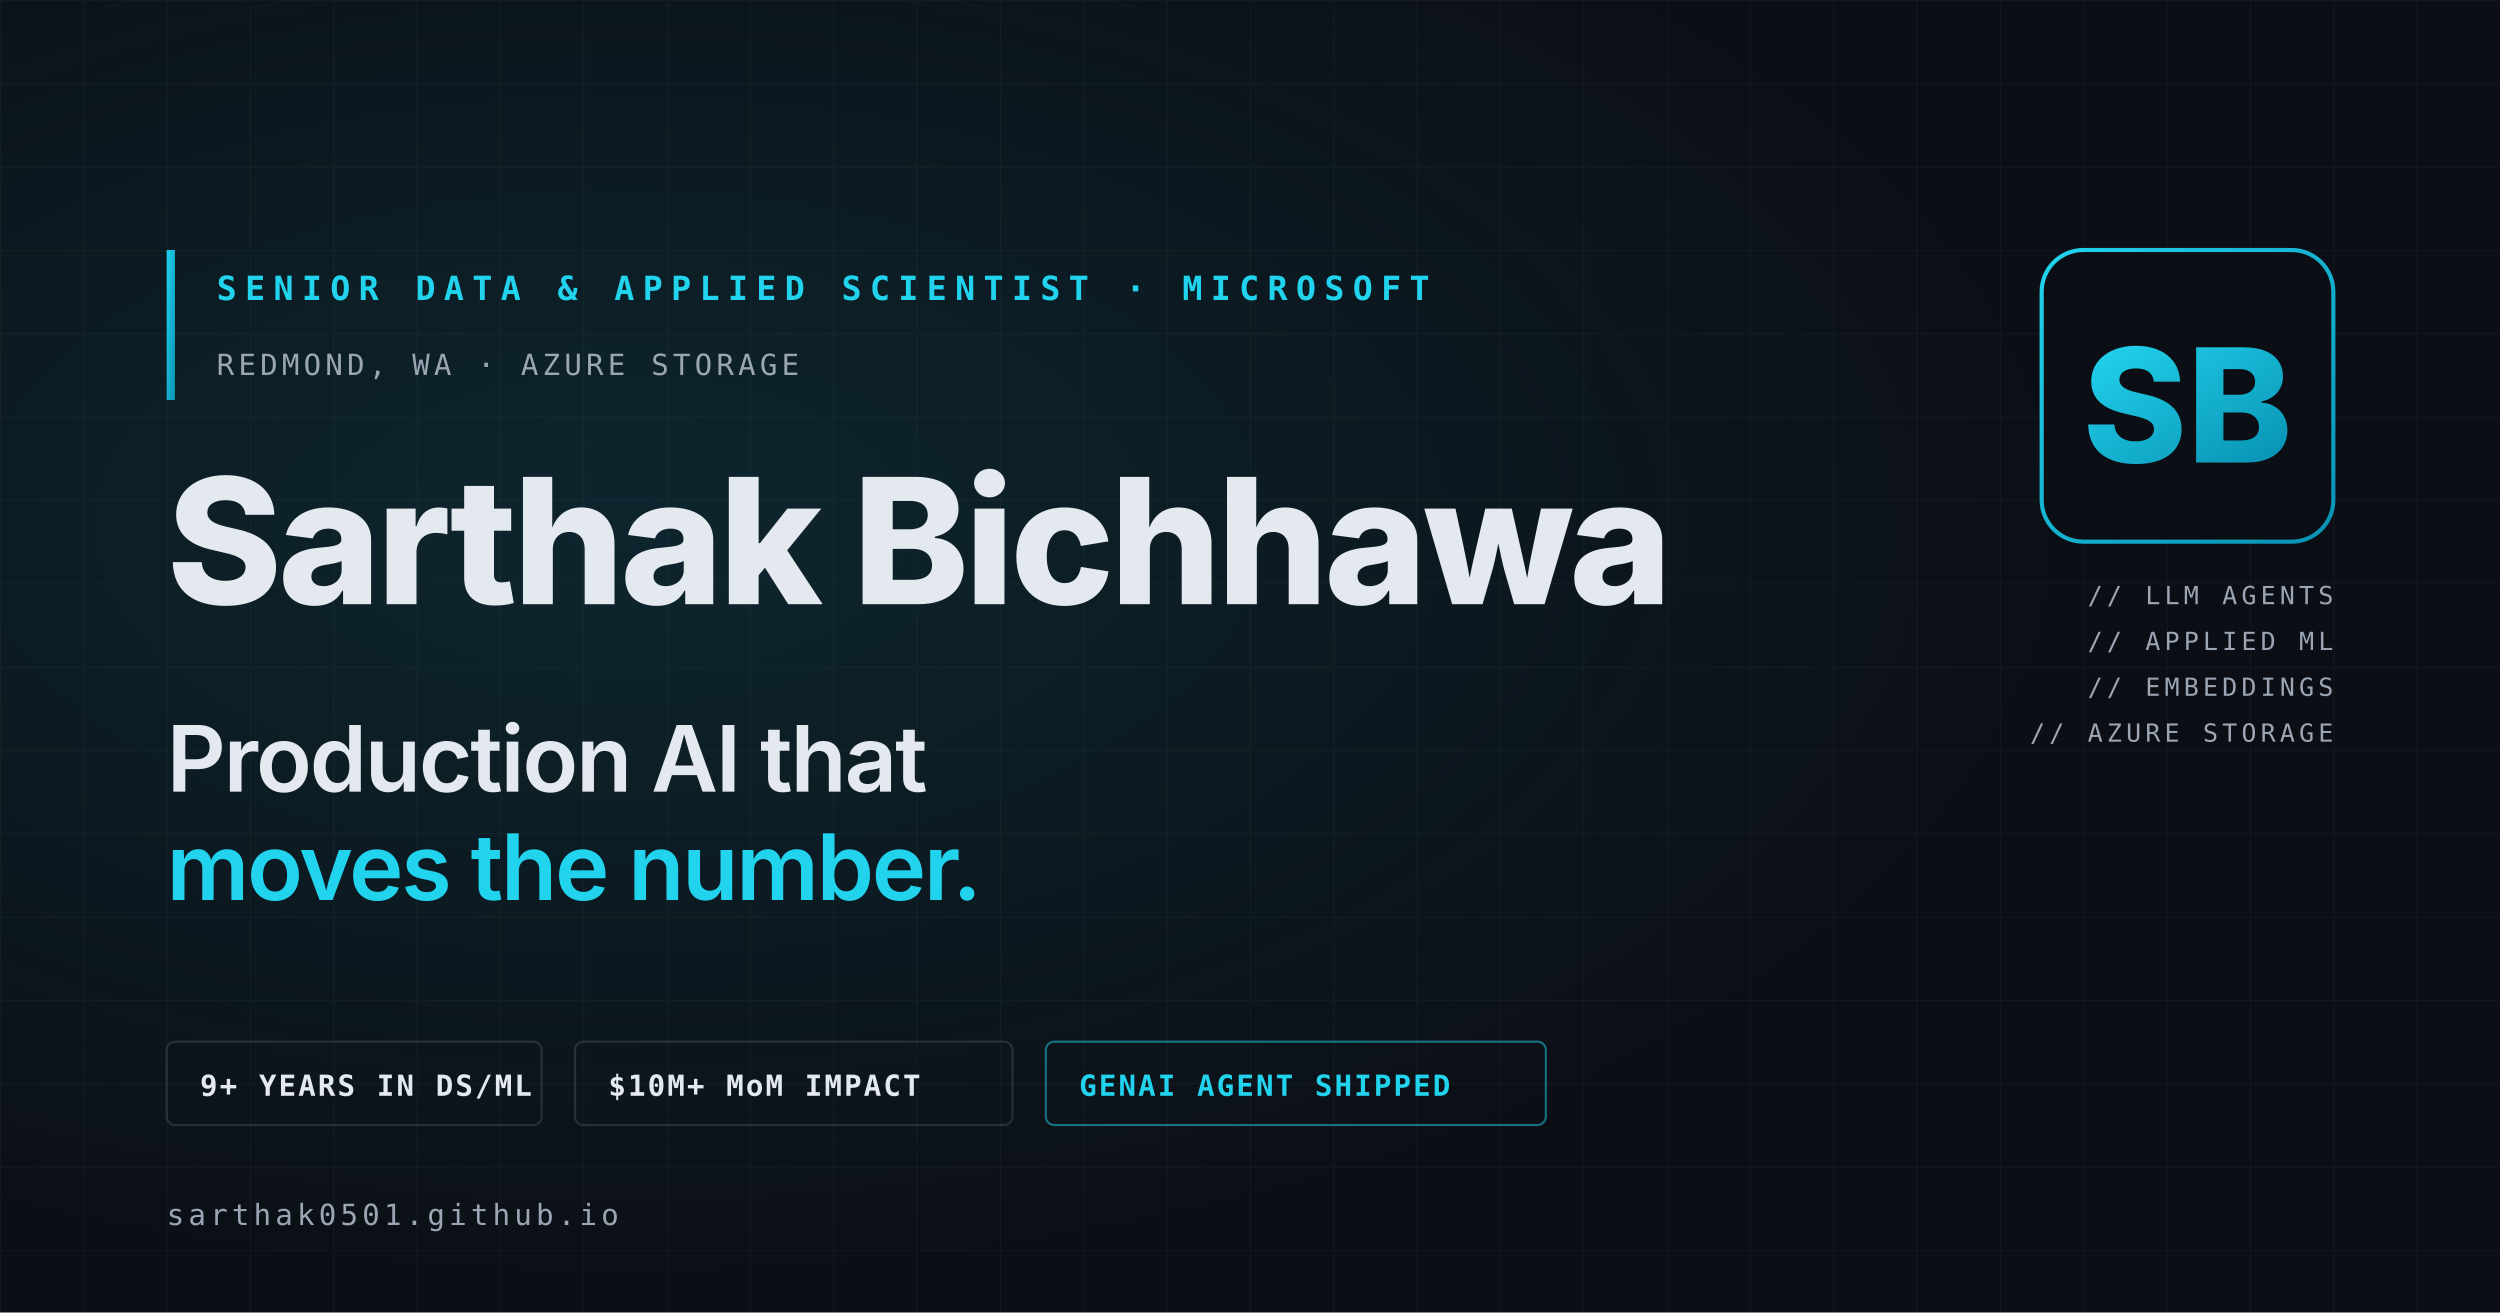
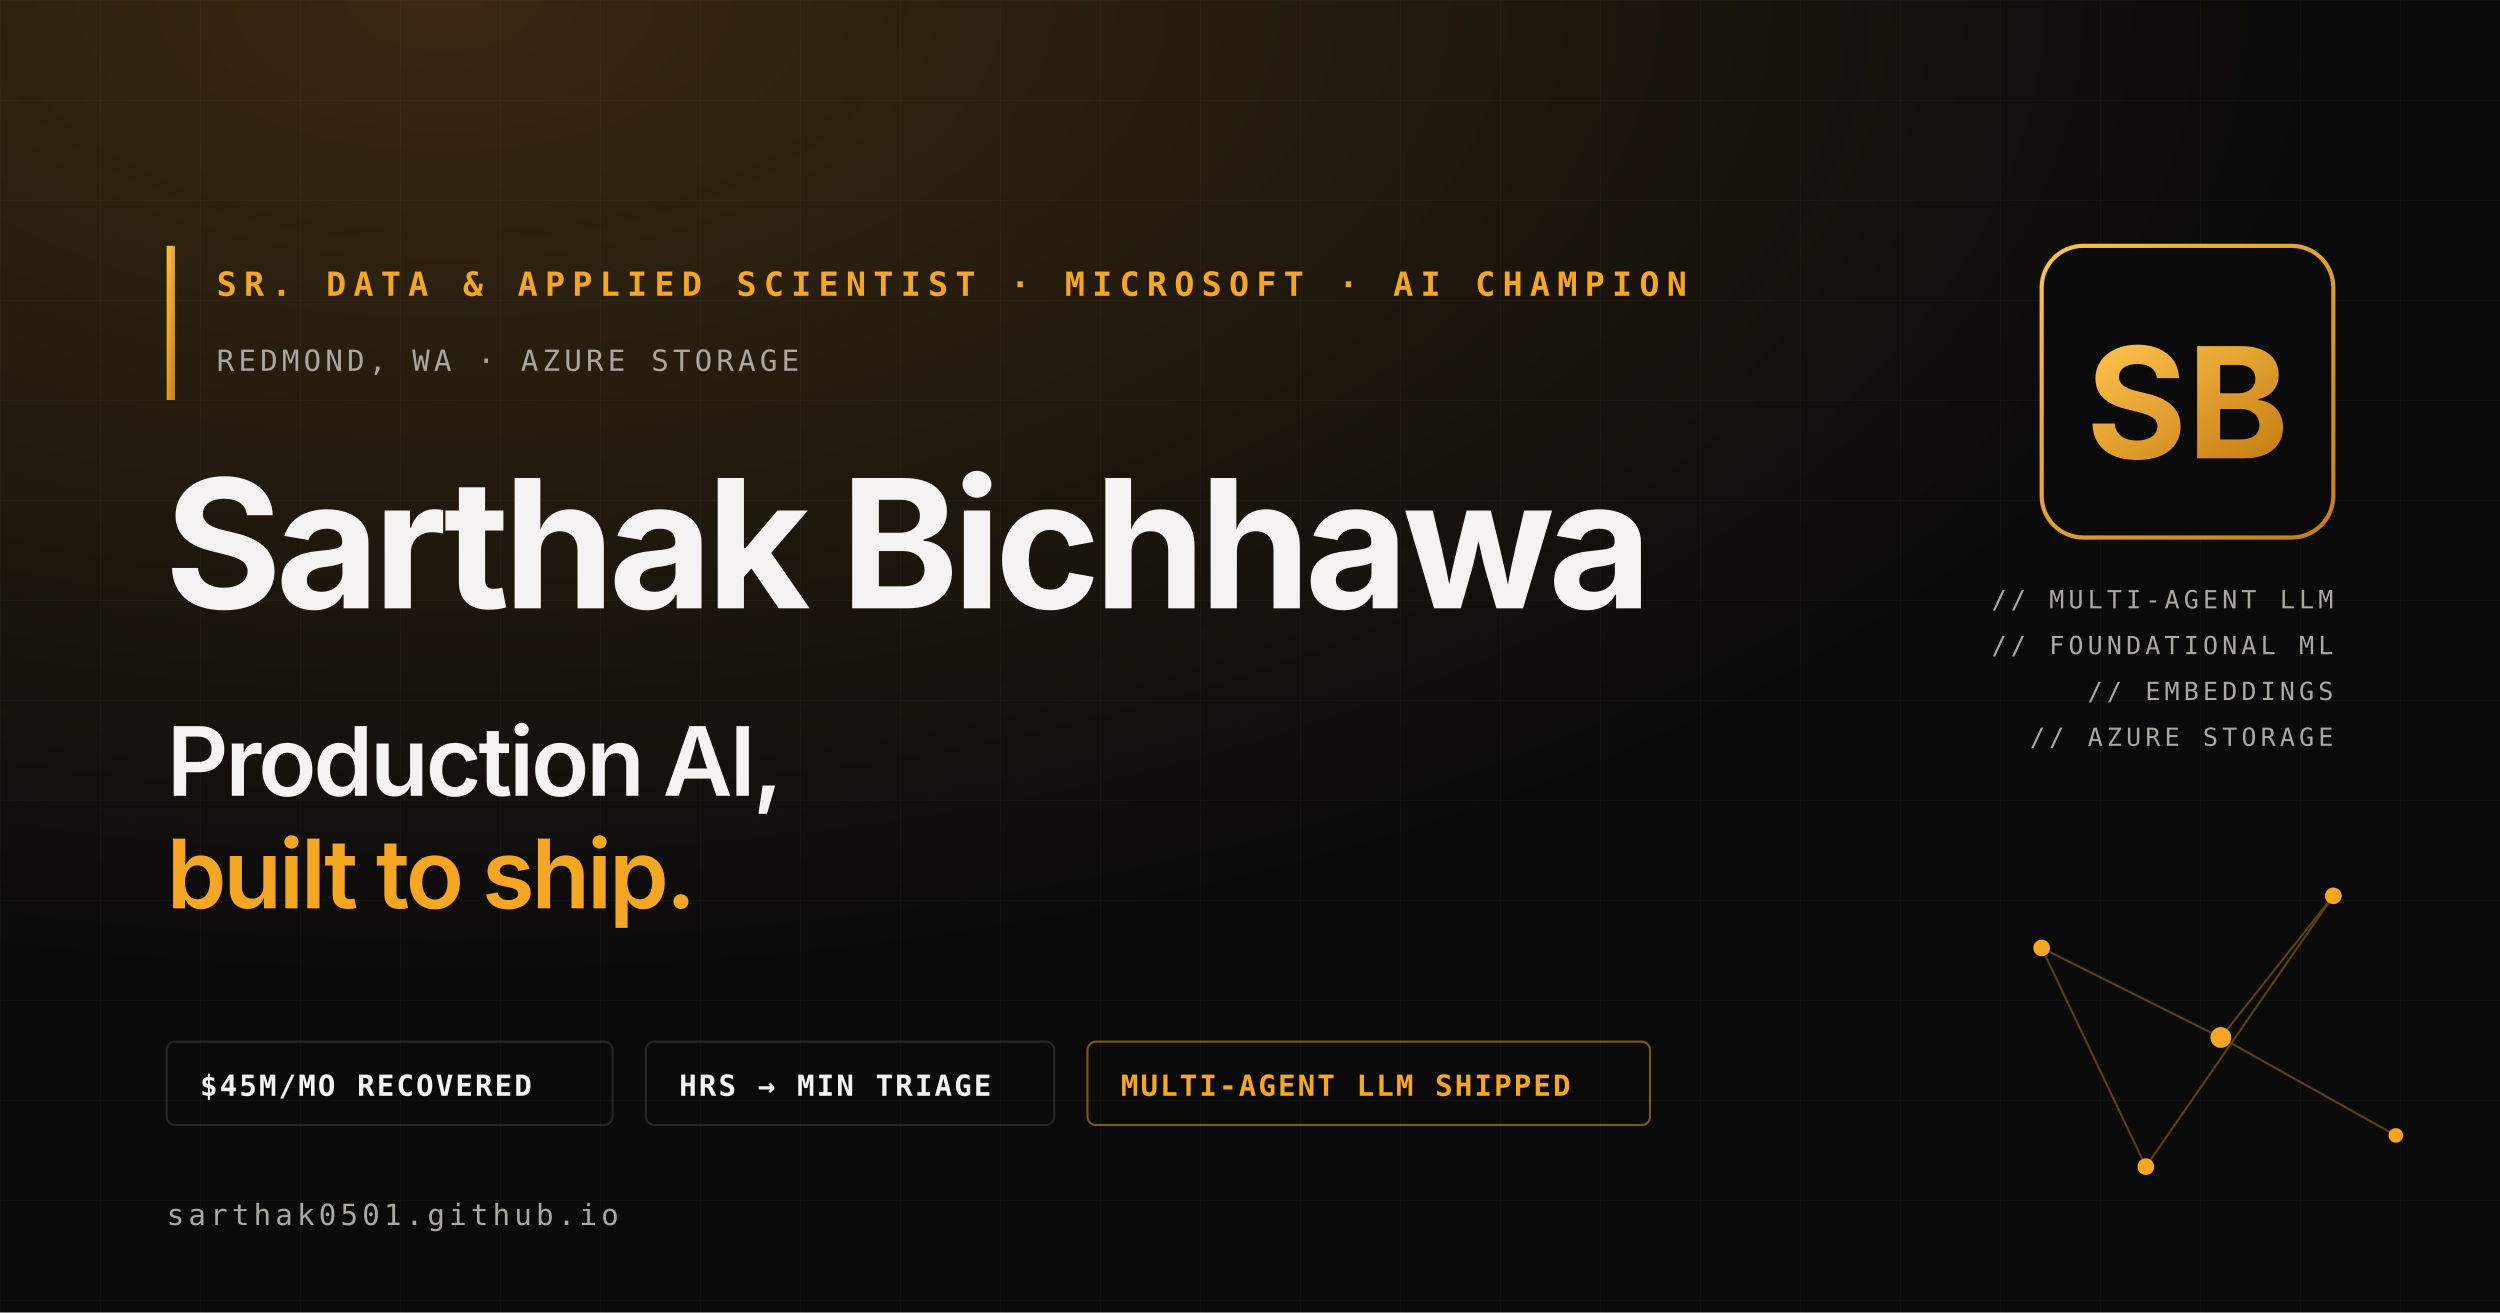
<svg xmlns="http://www.w3.org/2000/svg" viewBox="0 0 1200 630" width="1200" height="630">
  <defs>
    <linearGradient id="accent" x1="0" y1="0" x2="1" y2="1">
-       <stop offset="0" stop-color="#22d3ee" />
-       <stop offset="1" stop-color="#0891b2" />
+       <stop offset="0" stop-color="#ffc24d" />
+       <stop offset="1" stop-color="#c47d12" />
    </linearGradient>
-     <pattern id="grid" width="40" height="40" patternUnits="userSpaceOnUse">
-       <path d="M 40 0 L 0 0 0 40" fill="none" stroke="rgba(255,255,255,0.035)" stroke-width="1" />
+     <pattern id="grid" width="48" height="48" patternUnits="userSpaceOnUse">
+       <path d="M 48 0 L 0 0 0 48" fill="none" stroke="rgba(255,255,255,0.03)" stroke-width="1" />
    </pattern>
-     <radialGradient id="glow" cx="0.25" cy="0.4" r="0.6">
-       <stop offset="0" stop-color="rgba(34,211,238,0.12)" />
-       <stop offset="1" stop-color="rgba(34,211,238,0)" />
+     <radialGradient id="glow" cx="0.18" cy="0.0" r="0.75">
+       <stop offset="0" stop-color="rgba(245,166,35,0.20)" />
+       <stop offset="1" stop-color="rgba(245,166,35,0)" />
    </radialGradient>
  </defs>
-   <rect width="1200" height="630" fill="#0b0e14" />
+   <rect width="1200" height="630" fill="#0a0a0b" />
  <rect width="1200" height="630" fill="url(#grid)" />
  <rect width="1200" height="630" fill="url(#glow)" />
-   <rect x="80" y="120" width="4" height="72" fill="url(#accent)" />
-   <text x="104" y="144" font-family="'SF Mono', 'Space Mono', ui-monospace, monospace" font-size="16" font-weight="700" fill="#22d3ee" letter-spacing="4">
-     SENIOR DATA &amp; APPLIED SCIENTIST · MICROSOFT
+   <g stroke="#f5a623" stroke-width="1" opacity="0.35">
+     <line x1="980" y1="455" x2="1066" y2="498" />
+     <line x1="1066" y1="498" x2="1120" y2="430" />
+     <line x1="980" y1="455" x2="1030" y2="560" />
+     <line x1="1066" y1="498" x2="1150" y2="545" />
+     <line x1="1030" y1="560" x2="1120" y2="430" />
+   </g>
+   <g fill="#f5a623">
+     <circle cx="980" cy="455" r="4" />
+     <circle cx="1066" cy="498" r="5" />
+     <circle cx="1120" cy="430" r="4" />
+     <circle cx="1030" cy="560" r="4" />
+     <circle cx="1150" cy="545" r="3.5" />
+   </g>
+   <rect x="80" y="118" width="4" height="74" fill="url(#accent)" />
+   <text x="104" y="142" font-family="'JetBrains Mono','SF Mono',ui-monospace,monospace" font-size="16" font-weight="700" fill="#f5a623" letter-spacing="3.5">
+     SR. DATA &amp; APPLIED SCIENTIST · MICROSOFT · AI CHAMPION
  </text>
-   <text x="104" y="180" font-family="'SF Mono', 'Space Mono', ui-monospace, monospace" font-size="14" fill="#9ba5b4" letter-spacing="2">
+   <text x="104" y="178" font-family="'JetBrains Mono','SF Mono',ui-monospace,monospace" font-size="14" fill="#aba8a2" letter-spacing="2">
    REDMOND, WA · AZURE STORAGE
  </text>
-   <text x="80" y="290" font-family="Inter, system-ui, sans-serif" font-size="84" font-weight="800" fill="#e4e8ef" letter-spacing="-2">
+   <text x="79" y="292" font-family="'Space Grotesk',Inter,system-ui,sans-serif" font-size="86" font-weight="700" fill="#f4f3f1" letter-spacing="-3">
    Sarthak Bichhawa
  </text>
-   <text x="80" y="380" font-family="Inter, system-ui, sans-serif" font-size="44" font-weight="600" fill="#e4e8ef" letter-spacing="-1">
-     Production AI that
+   <text x="80" y="382" font-family="'Space Grotesk',Inter,system-ui,sans-serif" font-size="46" font-weight="600" fill="#f4f3f1" letter-spacing="-1.5">
+     Production AI,
  </text>
-   <text x="80" y="432" font-family="Inter, system-ui, sans-serif" font-size="44" font-weight="600" fill="#22d3ee" letter-spacing="-1">
-     moves the number.
+   <text x="80" y="436" font-family="'Space Grotesk',Inter,system-ui,sans-serif" font-size="46" font-weight="600" fill="#f5a623" letter-spacing="-1.5">
+     built to ship.
  </text>
  <g transform="translate(80, 500)">
-     <rect x="0" y="0" width="180" height="40" rx="4" fill="none" stroke="rgba(255,255,255,0.12)" stroke-width="1" />
-     <text x="16" y="26" font-family="'SF Mono', 'Space Mono', ui-monospace, monospace" font-size="14" font-weight="700" fill="#e4e8ef" letter-spacing="1">
-       9+ YEARS IN DS/ML
+     <rect x="0" y="0" width="214" height="40" rx="4" fill="none" stroke="rgba(255,255,255,0.12)" stroke-width="1" />
+     <text x="16" y="26" font-family="'JetBrains Mono','SF Mono',ui-monospace,monospace" font-size="14" font-weight="700" fill="#f4f3f1" letter-spacing="1">
+       $45M/MO RECOVERED
    </text>
-     <rect x="196" y="0" width="210" height="40" rx="4" fill="none" stroke="rgba(255,255,255,0.12)" stroke-width="1" />
-     <text x="212" y="26" font-family="'SF Mono', 'Space Mono', ui-monospace, monospace" font-size="14" font-weight="700" fill="#e4e8ef" letter-spacing="1">
-       $10M+ MoM IMPACT
+     <rect x="230" y="0" width="196" height="40" rx="4" fill="none" stroke="rgba(255,255,255,0.12)" stroke-width="1" />
+     <text x="246" y="26" font-family="'JetBrains Mono','SF Mono',ui-monospace,monospace" font-size="14" font-weight="700" fill="#f4f3f1" letter-spacing="1">
+       HRS → MIN TRIAGE
    </text>
-     <rect x="422" y="0" width="240" height="40" rx="4" fill="none" stroke="rgba(34,211,238,0.5)" stroke-width="1" />
-     <text x="438" y="26" font-family="'SF Mono', 'Space Mono', ui-monospace, monospace" font-size="14" font-weight="700" fill="#22d3ee" letter-spacing="1">
-       GENAI AGENT SHIPPED
+     <rect x="442" y="0" width="270" height="40" rx="4" fill="none" stroke="rgba(245,166,35,0.5)" stroke-width="1" />
+     <text x="458" y="26" font-family="'JetBrains Mono','SF Mono',ui-monospace,monospace" font-size="14" font-weight="700" fill="#f5a623" letter-spacing="1">
+       MULTI-AGENT LLM SHIPPED
    </text>
  </g>
-   <text x="80" y="588" font-family="'SF Mono', 'Space Mono', ui-monospace, monospace" font-size="14" fill="#9ba5b4" letter-spacing="2">
+   <text x="80" y="588" font-family="'JetBrains Mono','SF Mono',ui-monospace,monospace" font-size="14" fill="#aba8a2" letter-spacing="2">
    sarthak0501.github.io
  </text>
-   <g transform="translate(980, 120)">
-     <rect width="140" height="140" rx="20" fill="#0b0e14" stroke="url(#accent)" stroke-width="2" />
-     <text x="70" y="102" text-anchor="middle" font-family="Inter, system-ui, sans-serif" font-size="76" font-weight="800" fill="url(#accent)">SB</text>
+   <g transform="translate(980, 118)">
+     <rect width="140" height="140" rx="20" fill="#0a0a0b" stroke="url(#accent)" stroke-width="2" />
+     <text x="70" y="102" text-anchor="middle" font-family="'Space Grotesk',Inter,system-ui,sans-serif" font-size="74" font-weight="700" fill="url(#accent)">SB</text>
  </g>
-   <g transform="translate(980, 290)" font-family="'SF Mono', 'Space Mono', ui-monospace, monospace" font-size="12" fill="#9ba5b4" letter-spacing="2">
-     <text x="140" y="0" text-anchor="end">// LLM AGENTS</text>
-     <text x="140" y="22" text-anchor="end">// APPLIED ML</text>
+   <g transform="translate(980, 292)" font-family="'JetBrains Mono','SF Mono',ui-monospace,monospace" font-size="12" fill="#aba8a2" letter-spacing="2">
+     <text x="140" y="0" text-anchor="end">// MULTI-AGENT LLM</text>
+     <text x="140" y="22" text-anchor="end">// FOUNDATIONAL ML</text>
    <text x="140" y="44" text-anchor="end">// EMBEDDINGS</text>
    <text x="140" y="66" text-anchor="end">// AZURE STORAGE</text>
  </g>
</svg>
